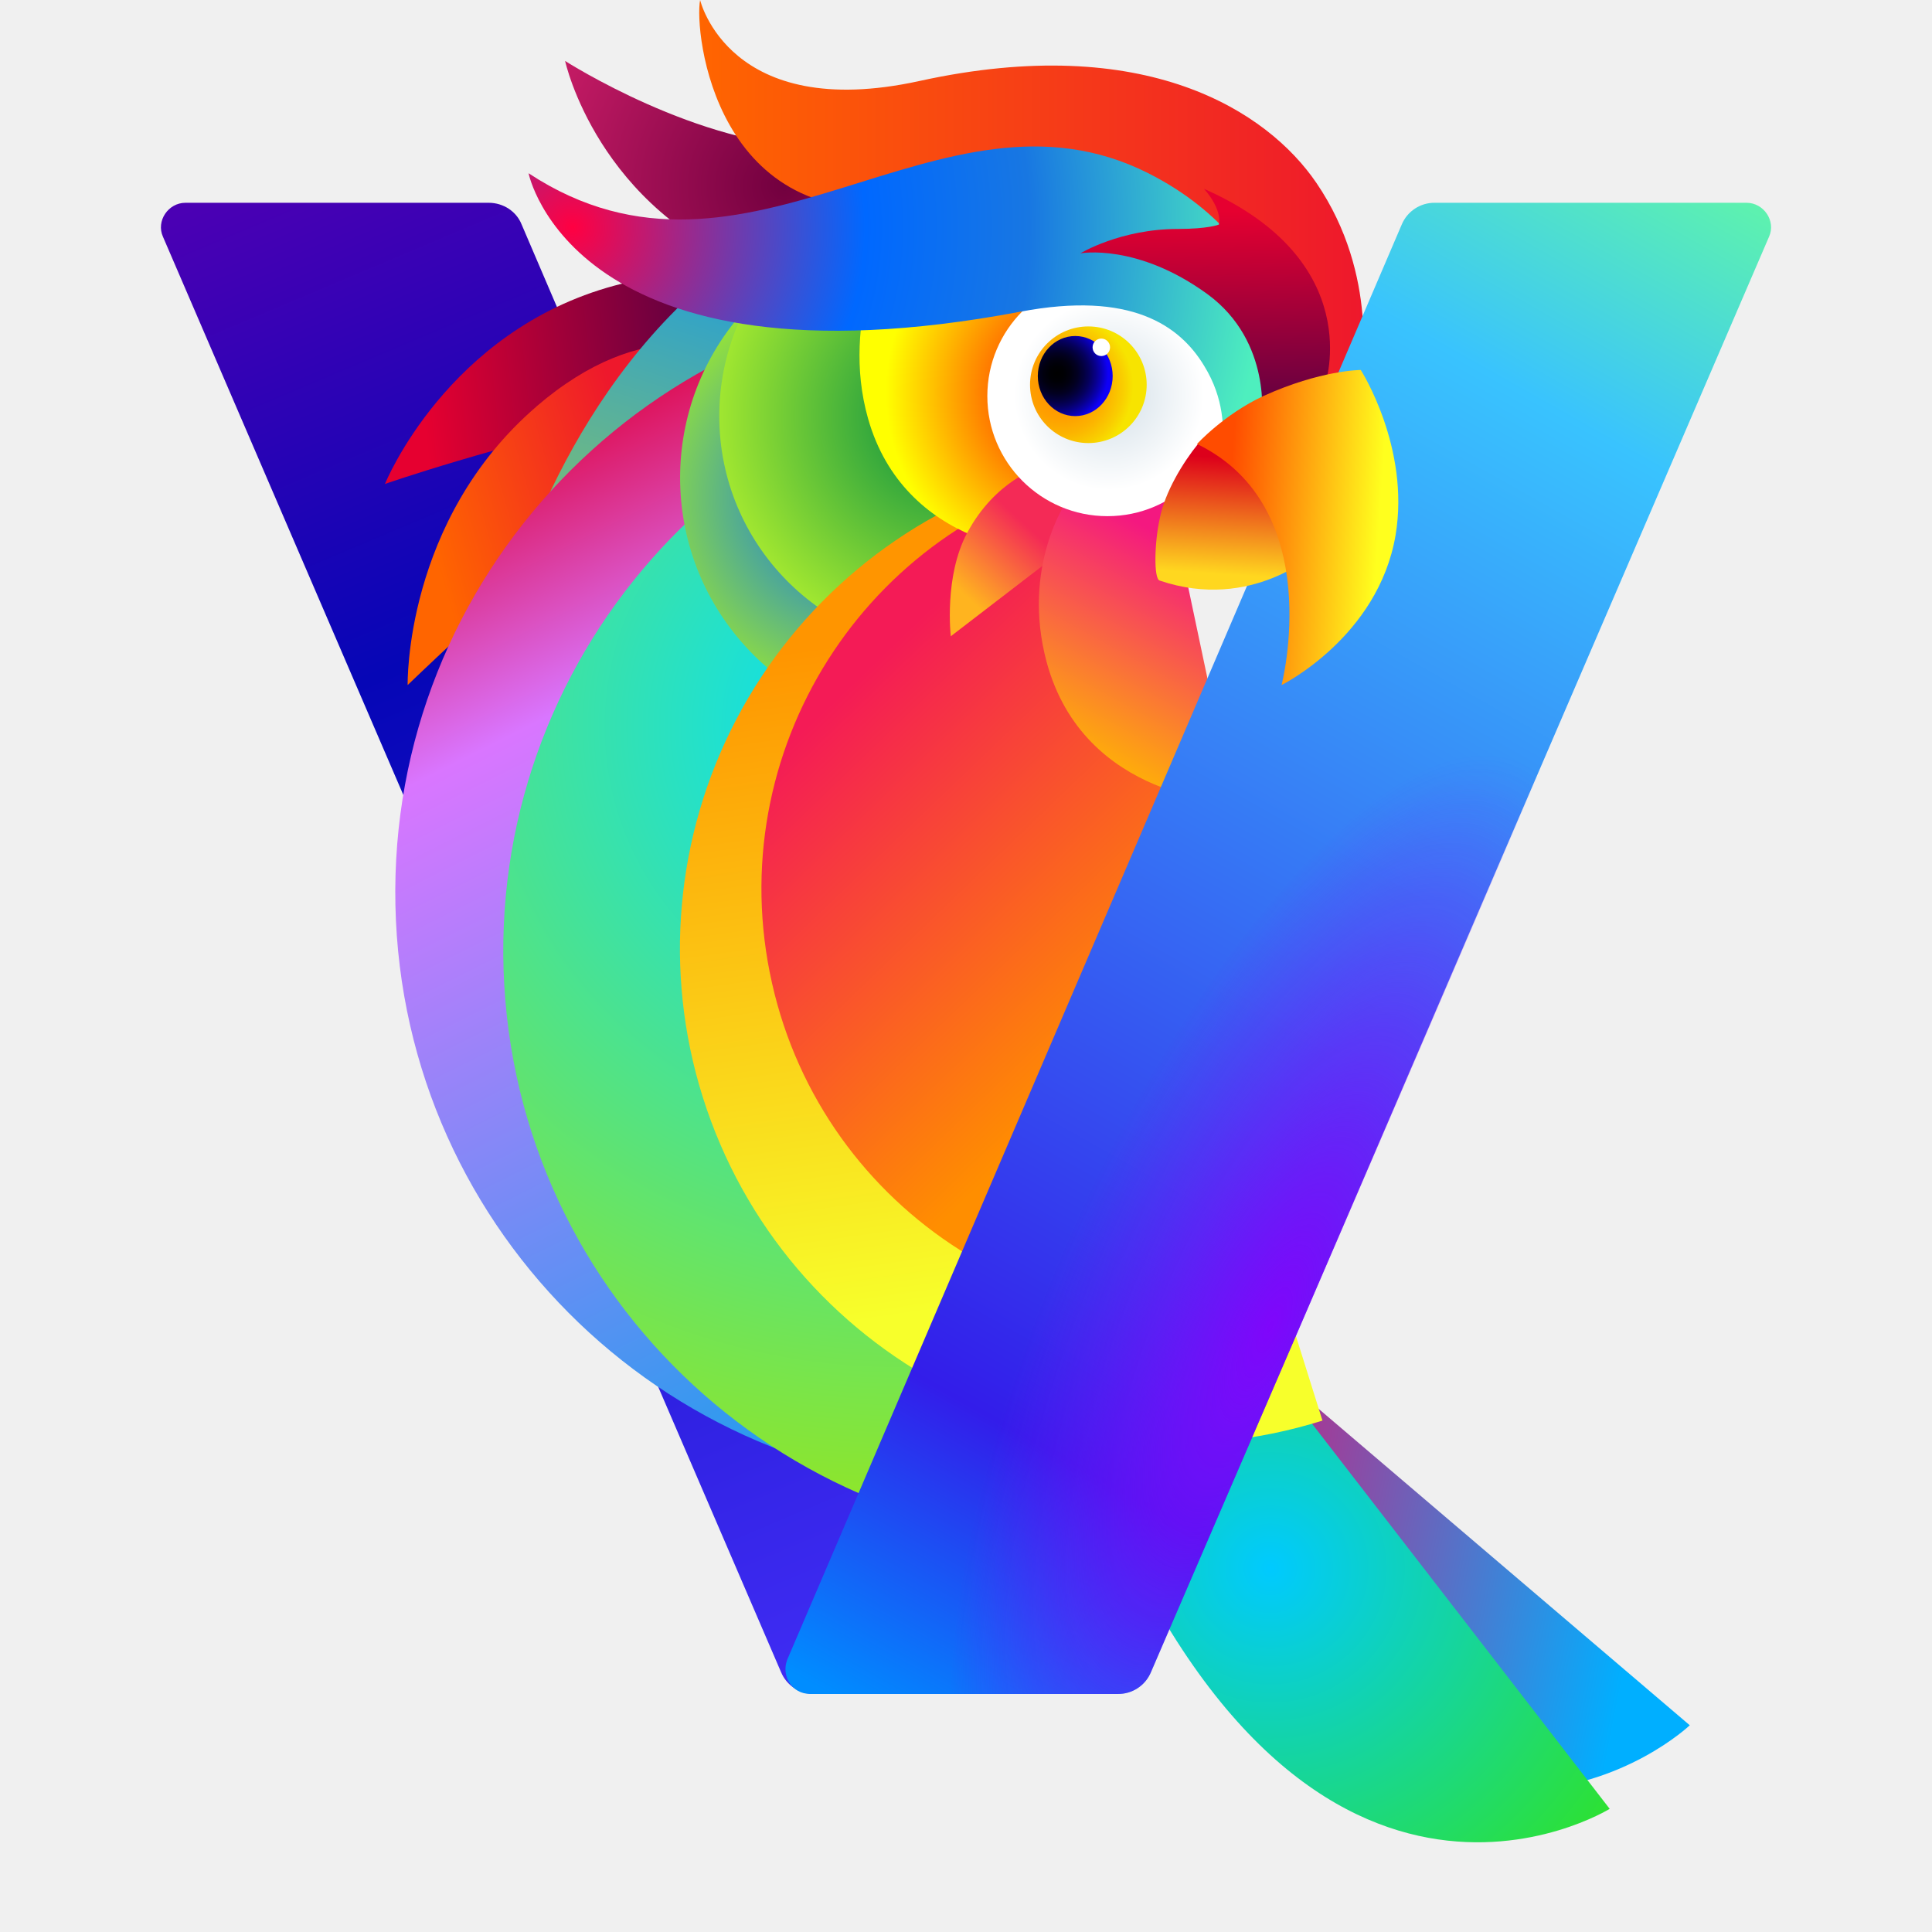
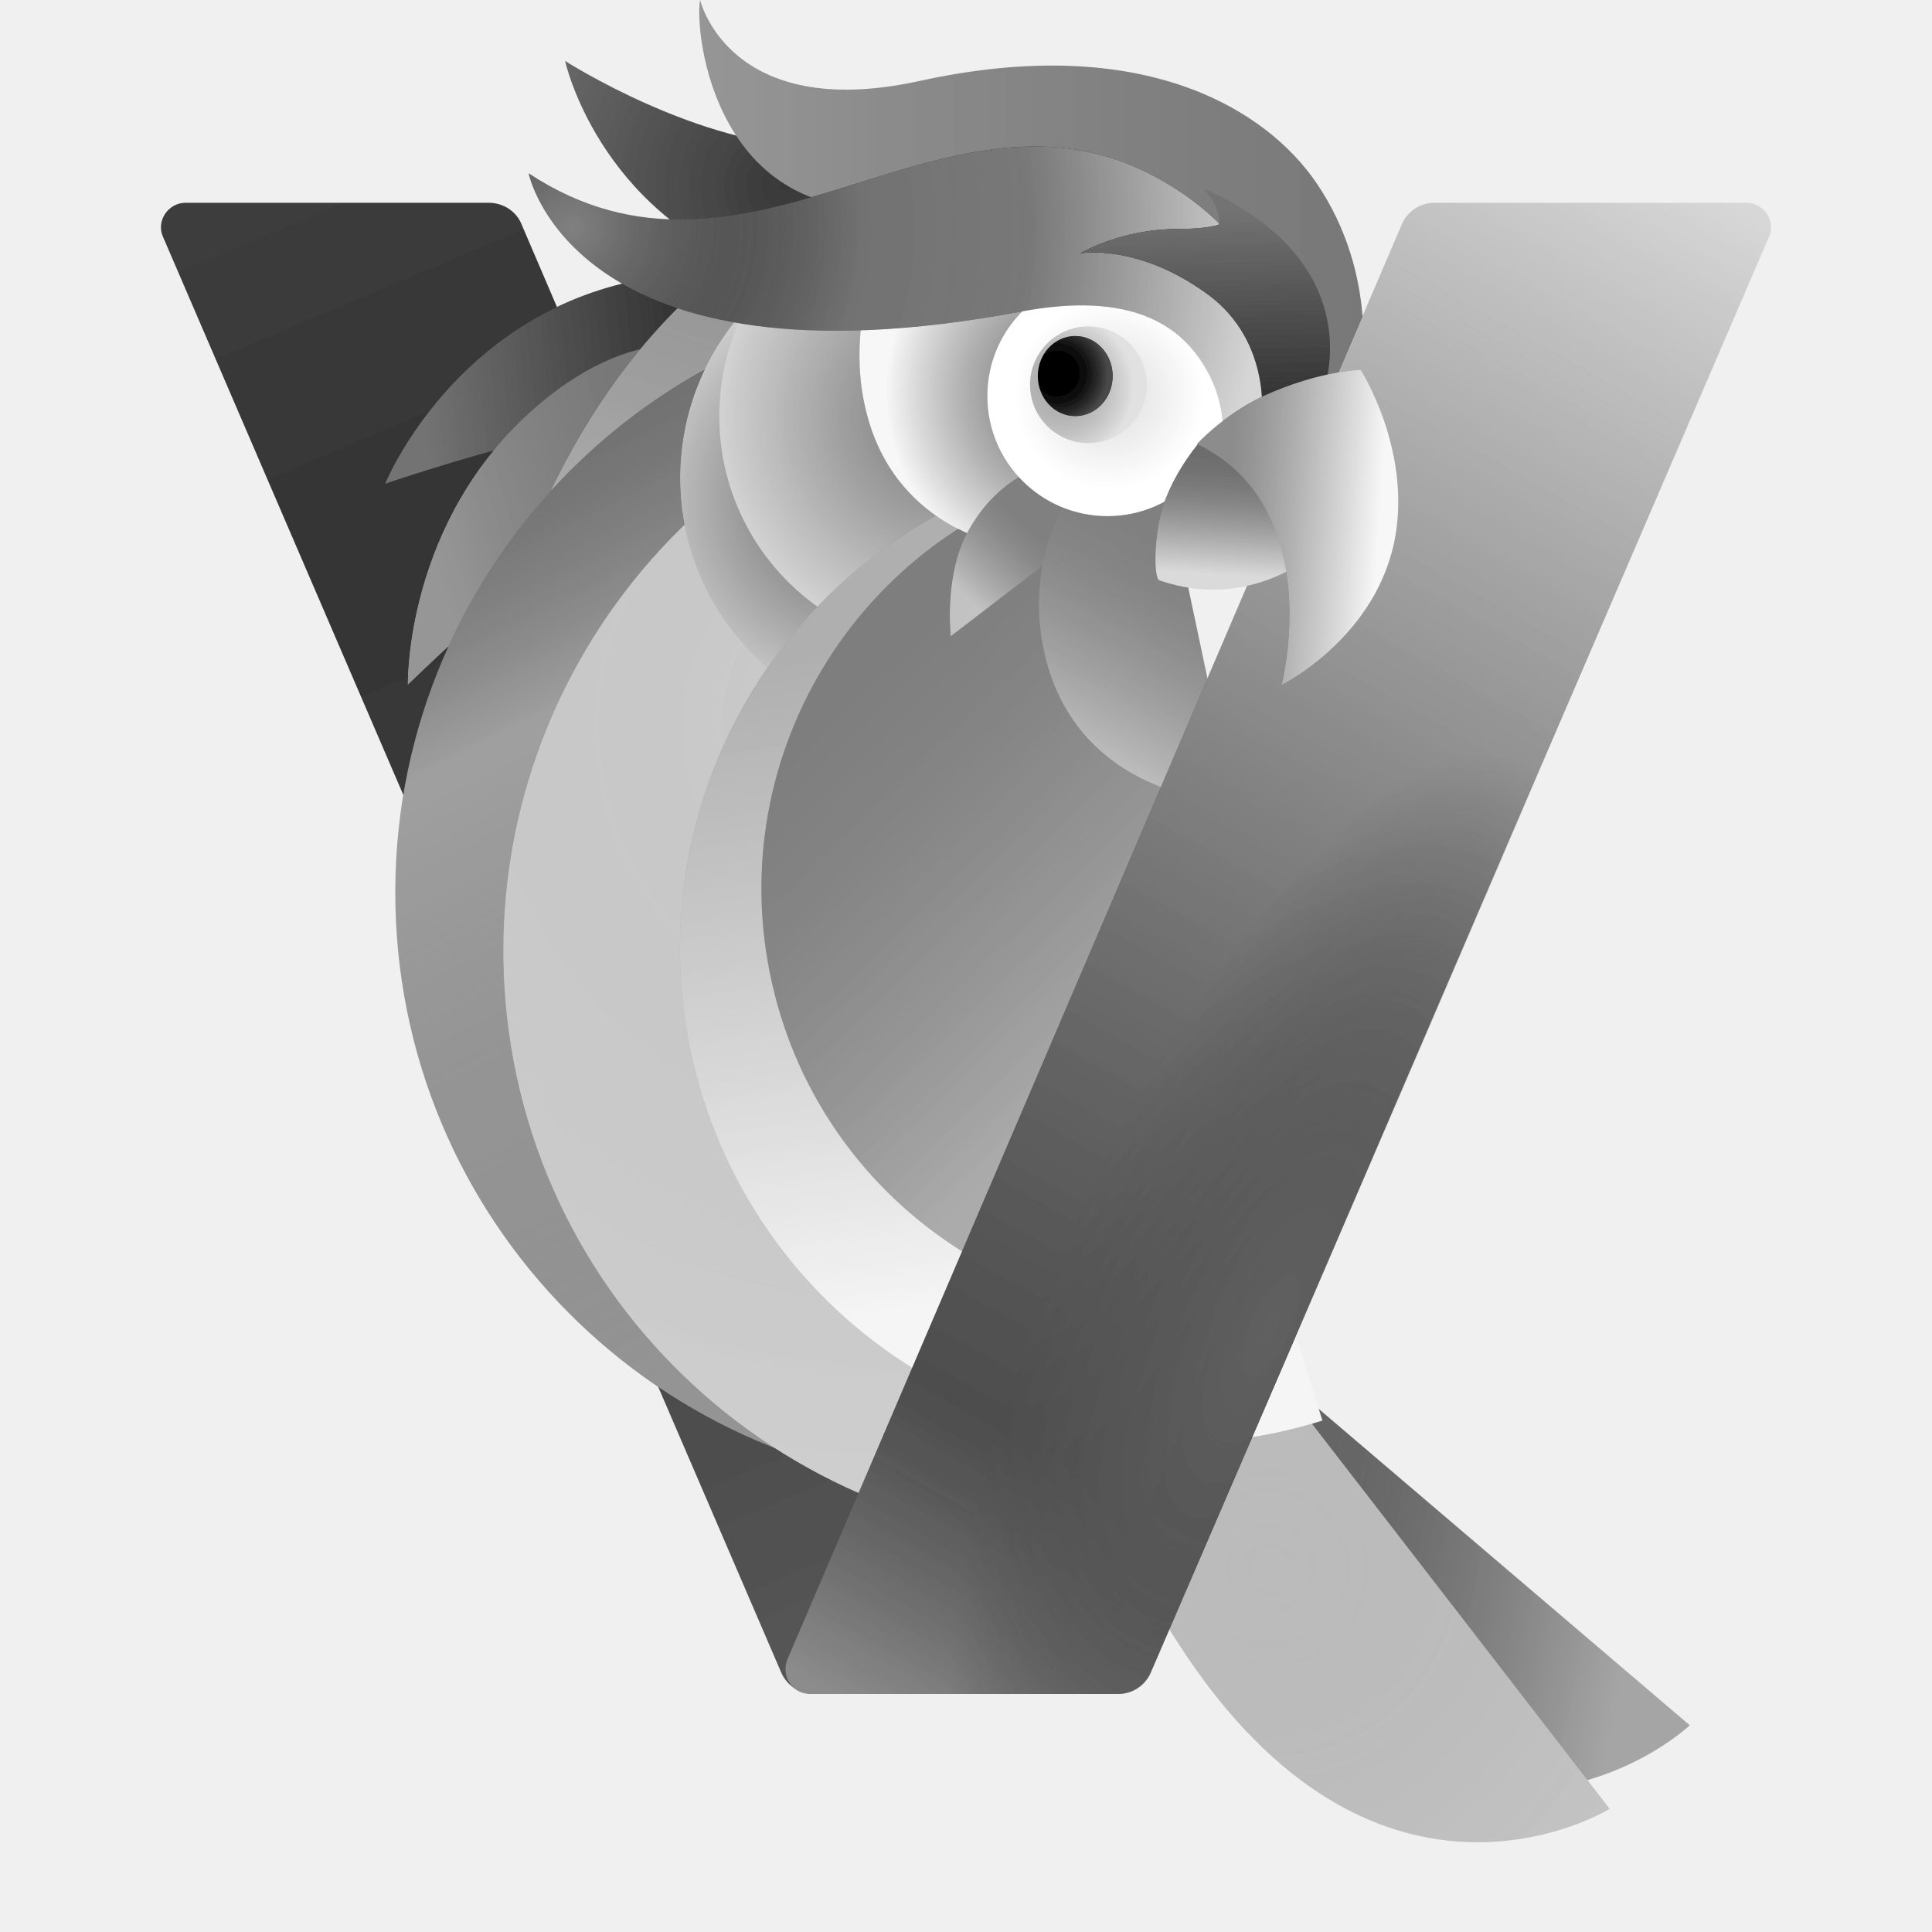
- <svg xmlns="http://www.w3.org/2000/svg" height="1em" style="flex:none;line-height:1" viewBox="0 0 24 24" width="1em">
+ <svg xmlns="http://www.w3.org/2000/svg" height="1em" style="flex:none;line-height:1;filter:grayscale(100%)" viewBox="0 0 24 24" width="1em">
  <path d="M15.271 16.555l5.72 4.877s-3.276 3.125-7.223-2.866l1.503-2.01z" fill="url(#lobe-icons-cog-view-0-_R_0_)" />
  <path d="M15.4 16.523l4.596 5.947s-3.85 2.39-6.477-4.293l1.882-1.654z" fill="url(#lobe-icons-cog-view-1-_R_0_)" />
  <path d="M13.833 21.043h-3.72a.44.44 0 01-.41-.27L2.024 2.94c-.087-.194.065-.421.28-.421H6.07c.184 0 .346.108.41.27l7.635 17.831c.076.205-.065.422-.281.422z" fill="url(#lobe-icons-cog-view-2-_R_0_)" />
  <path d="M7.637 3.547c-2.087.562-2.855 2.465-2.855 2.465s1.33-.465 3.18-.876a30.14 30.14 0 012.551-.421c-.043-.617-1.276-1.6-2.876-1.168z" fill="url(#lobe-icons-cog-view-3-_R_0_)" />
  <path d="M6.664 5.05c-1.644 1.416-1.6 3.46-1.6 3.46s.94-.908 2.357-2.163c.951-.843 2.032-1.6 2.032-1.6-.335-.519-1.47-.833-2.79.303z" fill="url(#lobe-icons-cog-view-4-_R_0_)" />
  <path d="M6.307 7.18c-1.363 1.665-1.05 3.385-1.05 3.385s.801-.768 2.001-2.217a31.1 31.1 0 011.763-1.892C8.61 6 7.388 5.872 6.307 7.18z" fill="url(#lobe-icons-cog-view-5-_R_0_)" />
  <path d="M14.957 4.141s-.41-1.07-1.254-1.535c-.822-.454-3.028-.552-4.585.616-2.065 1.536-2.768 4.044-2.92 4.64-1.492 5.795 1.558 9.06 4.942 10.64l3.817-14.36z" fill="url(#lobe-icons-cog-view-6-_R_0_)" />
  <path d="M4.912 11.246a7.404 7.404 0 007.558 7.245l-.313-14.814c-4.088.097-7.332 3.481-7.245 7.569z" fill="url(#lobe-icons-cog-view-7-_R_0_)" />
  <path d="M6.296 12.62c.443 4.032 4.087 6.941 8.12 6.498l-1.621-14.62a7.366 7.366 0 00-6.499 8.121z" fill="url(#lobe-icons-cog-view-8-_R_0_)" />
  <path d="M9.313 3.785a3.107 3.107 0 00-.097 4.195 3.126 3.126 0 004.174.487L9.313 3.785z" fill="url(#lobe-icons-cog-view-9-_R_0_)" />
  <path d="M11.79 8.077a2.909 2.909 0 100-5.817 2.909 2.909 0 000 5.817z" fill="url(#lobe-icons-cog-view-10-_R_0_)" />
  <path d="M8.729 13.625c1.016 3.233 4.466 5.039 7.699 4.022L12.751 5.926a6.138 6.138 0 00-4.022 7.699z" fill="url(#lobe-icons-cog-view-11-_R_0_)" />
  <path d="M9.562 12.079a5.306 5.306 0 006.239 4.173L13.725 5.84c-2.866.563-4.736 3.363-4.163 6.24z" fill="url(#lobe-icons-cog-view-12-_R_0_)" />
  <path d="M11.075 2.822s-.648 1.125-.291 2.38c.443 1.556 2.097 1.783 2.8 1.61l1.006-2.108-1.763-2.358-1.752.476z" fill="url(#lobe-icons-cog-view-13-_R_0_)" />
  <path d="M12.903 5.807s-.54.162-.887.81c-.292.541-.205 1.287-.205 1.287l2.195-1.686-1.103-.411z" fill="url(#lobe-icons-cog-view-14-_R_0_)" />
  <path d="M15.325 9.97S13.465 9.948 13 8.218c-.313-1.178.249-1.99.249-1.99l1.211-.356.865 4.098z" fill="url(#lobe-icons-cog-view-15-_R_0_)" />
  <path d="M7.02.757s.4 1.849 2.412 2.595c1.524.562 4.076-.973 4.076-.973s-1.34-.552-3.33-.552C8.686 1.827 7.02.757 7.02.757z" fill="url(#lobe-icons-cog-view-16-_R_0_)" />
  <path d="M16.904 4.671s.238-1.243-.552-2.4c-.605-.887-2.12-1.882-4.93-1.265C9.053 1.525 8.697 0 8.697 0c-.076.39.183 2.92 2.649 2.552 3.027-.454 2.768 2.509 3.838 3.006.887.39 1.72-.887 1.72-.887z" fill="url(#lobe-icons-cog-view-17-_R_0_)" />
  <path d="M13.757 6.412a1.492 1.492 0 100-2.984 1.492 1.492 0 000 2.984z" fill="url(#lobe-icons-cog-view-18-_R_0_)" />
  <path d="M10.059 21.043h3.828a.44.44 0 00.41-.27L21.976 2.94c.087-.194-.065-.421-.28-.421h-3.872a.44.44 0 00-.411.27L9.778 20.62c-.076.205.065.422.281.422z" fill="url(#lobe-icons-cog-view-19-_R_0_)" />
  <path d="M10.059 21.043h3.828a.439.439 0 00.41-.27l6.1-14.144c.086-.195-.065-.422-.282-.422h-3.87a.44.44 0 00-.412.27L9.778 20.621c-.076.205.065.422.281.422z" fill="url(#lobe-icons-cog-view-20-_R_0_)" />
  <path d="M16.071 4.888s.054-1.795-1.806-2.736c-2.595-1.309-4.974 1.795-7.699 0 0 0 .552 2.768 6.11 1.72 1.373-.26 1.979.172 2.281.67.26.421.238.789.238 1.005l.876-.66z" fill="url(#lobe-icons-cog-view-21-_R_0_)" />
  <path d="M15.671 5.223s.14-.973-.67-1.568c-.876-.638-1.58-.508-1.58-.508s.498-.303 1.212-.303c.379 0 .508-.054.508-.054s.054-.173-.184-.444c2.033.898 1.503 2.433 1.503 2.433l-.789.444z" fill="url(#lobe-icons-cog-view-22-_R_0_)" />
  <path d="M16.352 6.856s-.8.746-1.946.356c-.076-.021-.065-.475 0-.767.065-.336.292-.703.476-.93 1.243.108 1.47 1.34 1.47 1.34z" fill="url(#lobe-icons-cog-view-23-_R_0_)" />
  <path d="M16.904 4.596s.616.962.432 2.054c-.216 1.265-1.416 1.86-1.416 1.86s.573-2.206-1.05-2.995c0 0 .336-.368.823-.595.713-.324 1.21-.324 1.21-.324z" fill="url(#lobe-icons-cog-view-24-_R_0_)" />
  <path d="M13.52 5.504a.724.724 0 100-1.449.724.724 0 000 1.449z" fill="url(#lobe-icons-cog-view-25-_R_0_)" />
  <path d="M13.357 5.169c.257 0 .465-.223.465-.498 0-.274-.208-.497-.465-.497s-.465.223-.465.497c0 .275.208.498.465.498z" fill="url(#lobe-icons-cog-view-26-_R_0_)" />
-   <path d="M13.681 4.423a.108.108 0 100-.217.108.108 0 000 .217z" fill="#fff" />
+   <path d="M13.681 4.423a.108.108 0 100-.217.108.108 0 000 .217z" fill="#80000000" />
  <defs>
    <linearGradient gradientUnits="userSpaceOnUse" id="lobe-icons-cog-view-0-_R_0_" x1="14.07" x2="20.313" y1="18.852" y2="20.083">
      <stop offset=".006" stop-color="#E8096A" />
      <stop offset="1" stop-color="#00AFFF" />
    </linearGradient>
    <linearGradient gradientUnits="userSpaceOnUse" id="lobe-icons-cog-view-2-_R_0_" x1="11.764" x2="3.911" y1="20.533" y2="1.932">
      <stop stop-color="#412DF5" />
      <stop offset=".691" stop-color="#0606B6" />
      <stop offset="1" stop-color="#4B00B4" />
    </linearGradient>
    <linearGradient gradientUnits="userSpaceOnUse" id="lobe-icons-cog-view-3-_R_0_" x1="5.23" x2="8.449" y1="4.866" y2="4.518">
      <stop stop-color="#E60030" />
      <stop offset="1" stop-color="#690040" />
    </linearGradient>
    <linearGradient gradientUnits="userSpaceOnUse" id="lobe-icons-cog-view-4-_R_0_" x1="5.359" x2="7.933" y1="6.753" y2="6.013">
      <stop stop-color="#FF6500" />
      <stop offset="1" stop-color="#EE182C" />
    </linearGradient>
    <linearGradient gradientUnits="userSpaceOnUse" id="lobe-icons-cog-view-5-_R_0_" x1="5.528" x2="8.59" y1="8.108" y2="8.699">
      <stop stop-color="#EA4D07" />
      <stop offset="1" stop-color="#C5171E" />
    </linearGradient>
    <linearGradient gradientUnits="userSpaceOnUse" id="lobe-icons-cog-view-6-_R_0_" x1="12.023" x2="7.057" y1="3.007" y2="18.02">
      <stop stop-color="#0091FF" />
      <stop offset=".005" stop-color="#0292FC" />
      <stop offset=".126" stop-color="#37A5C2" />
      <stop offset=".249" stop-color="#65B58E" />
      <stop offset=".372" stop-color="#8CC363" />
      <stop offset=".496" stop-color="#ACCF3F" />
      <stop offset=".62" stop-color="#C4D823" />
      <stop offset=".745" stop-color="#D6DE10" />
      <stop offset=".871" stop-color="#E1E204" />
      <stop offset="1" stop-color="#E4E300" />
    </linearGradient>
    <linearGradient gradientUnits="userSpaceOnUse" id="lobe-icons-cog-view-7-_R_0_" x1="6.803" x2="13.616" y1="4.807" y2="18.4">
      <stop offset=".006" stop-color="#DE003B" />
      <stop offset=".241" stop-color="#D976FF" />
      <stop offset="1" stop-color="#00A4EA" />
    </linearGradient>
    <linearGradient gradientUnits="userSpaceOnUse" id="lobe-icons-cog-view-11-_R_0_" x1="11.435" x2="12.609" y1="7.86" y2="16.15">
      <stop stop-color="#FF9500" />
      <stop offset="1" stop-color="#F7FF2B" />
    </linearGradient>
    <linearGradient gradientUnits="userSpaceOnUse" id="lobe-icons-cog-view-12-_R_0_" x1="15.495" x2="10.596" y1="13.571" y2="8.476">
      <stop offset=".207" stop-color="#FF8E00" />
      <stop offset="1" stop-color="#F41B56" />
    </linearGradient>
    <linearGradient gradientUnits="userSpaceOnUse" id="lobe-icons-cog-view-14-_R_0_" x1="12.031" x2="12.816" y1="7.438" y2="6.584">
      <stop stop-color="#FFB41F" />
      <stop offset="1" stop-color="#F42A56" />
    </linearGradient>
    <linearGradient gradientUnits="userSpaceOnUse" id="lobe-icons-cog-view-15-_R_0_" x1="13.472" x2="14.931" y1="9.574" y2="6.928">
      <stop stop-color="#FFB900" />
      <stop offset="1" stop-color="#F41880" />
    </linearGradient>
    <linearGradient gradientUnits="userSpaceOnUse" id="lobe-icons-cog-view-17-_R_0_" x1="8.686" x2="16.938" y1="2.816" y2="2.816">
      <stop stop-color="#FF6500" />
      <stop offset="1" stop-color="#EE182C" />
    </linearGradient>
    <linearGradient gradientUnits="userSpaceOnUse" id="lobe-icons-cog-view-19-_R_0_" x1="10.556" x2="21.346" y1="21.192" y2="2.03">
      <stop stop-color="#008DFF" />
      <stop offset=".181" stop-color="#331DEA" />
      <stop offset=".833" stop-color="#39C3FE" />
      <stop offset="1" stop-color="#60F5A9" />
    </linearGradient>
    <linearGradient gradientUnits="userSpaceOnUse" id="lobe-icons-cog-view-22-_R_0_" x1="14.947" x2="15.001" y1="2.631" y2="4.948">
      <stop stop-color="#E60030" />
      <stop offset="1" stop-color="#690040" />
    </linearGradient>
    <linearGradient gradientUnits="userSpaceOnUse" id="lobe-icons-cog-view-23-_R_0_" x1="15.335" x2="15.426" y1="7.144" y2="5.699">
      <stop stop-color="#FFD71F" />
      <stop offset="1" stop-color="#DD001B" />
    </linearGradient>
    <linearGradient gradientUnits="userSpaceOnUse" id="lobe-icons-cog-view-24-_R_0_" x1="15.25" x2="17.127" y1="6.472" y2="6.603">
      <stop offset="0" stop-color="#FF4C00" />
      <stop offset="1" stop-color="#FFFF1E" />
    </linearGradient>
    <radialGradient cx="0" cy="0" gradientTransform="rotate(5.75 -186.105 166.894) scale(6.42878)" gradientUnits="userSpaceOnUse" id="lobe-icons-cog-view-1-_R_0_" r="1">
      <stop stop-color="#00CAFF" />
      <stop offset="1" stop-color="#38E700" />
    </radialGradient>
    <radialGradient cx="0" cy="0" gradientTransform="rotate(-6.338 87.254 -95.948) scale(11.4818)" gradientUnits="userSpaceOnUse" id="lobe-icons-cog-view-8-_R_0_" r="1">
      <stop stop-color="#00DFFF" />
      <stop offset="1" stop-color="#ABE700" />
    </radialGradient>
    <radialGradient cx="0" cy="0" gradientTransform="rotate(-40.957 13.589 -11.156) scale(2.76891)" gradientUnits="userSpaceOnUse" id="lobe-icons-cog-view-9-_R_0_" r="1">
      <stop stop-color="#0068FF" />
      <stop offset="1" stop-color="#9CE830" />
    </radialGradient>
    <radialGradient cx="0" cy="0" gradientTransform="translate(11.79 5.169) scale(2.91494)" gradientUnits="userSpaceOnUse" id="lobe-icons-cog-view-10-_R_0_" r="1">
      <stop stop-color="#008A43" />
      <stop offset="1" stop-color="#A3E830" />
    </radialGradient>
    <radialGradient cx="0" cy="0" gradientTransform="translate(13.404 4.87) scale(2.39805)" gradientUnits="userSpaceOnUse" id="lobe-icons-cog-view-13-_R_0_" r="1">
      <stop stop-color="red" />
      <stop offset="1" stop-color="#FF0" />
    </radialGradient>
    <radialGradient cx="0" cy="0" gradientTransform="rotate(-9.492 18.79 -57.53) scale(3.31553)" gradientUnits="userSpaceOnUse" id="lobe-icons-cog-view-16-_R_0_" r="1">
      <stop offset=".001" stop-color="#72003F" />
      <stop offset="1" stop-color="#CA1D67" />
    </radialGradient>
    <radialGradient cx="0" cy="0" gradientTransform="translate(13.777 4.91) scale(1.18046)" gradientUnits="userSpaceOnUse" id="lobe-icons-cog-view-18-_R_0_" r="1">
      <stop offset="0" stop-color="#D1DEE7" />
      <stop offset="1" stop-color="#fff" />
    </radialGradient>
    <radialGradient cx="0" cy="0" gradientTransform="rotate(-156.16 9.63 6.572) scale(2.7555 7.64116)" gradientUnits="userSpaceOnUse" id="lobe-icons-cog-view-20-_R_0_" r="1">
      <stop offset=".001" stop-color="#7F06FB" />
      <stop offset="1" stop-color="#7A10FB" stop-opacity="0" />
    </radialGradient>
    <radialGradient cx="0" cy="0" gradientTransform="translate(7.1 2.821) scale(8.64049)" gradientUnits="userSpaceOnUse" id="lobe-icons-cog-view-21-_R_0_" r="1">
      <stop offset=".001" stop-color="#FF0042" />
      <stop offset=".422" stop-color="#0068FF" />
      <stop offset=".659" stop-color="#1877E2" />
      <stop offset="1" stop-color="#4EEFBE" />
    </radialGradient>
    <radialGradient cx="0" cy="0" gradientTransform="matrix(.9051 0 0 .9051 13.173 4.8)" gradientUnits="userSpaceOnUse" id="lobe-icons-cog-view-25-_R_0_" r="1">
      <stop stop-color="#FF9100" />
      <stop offset=".226" stop-color="#FF9500" />
      <stop offset=".443" stop-color="#FEA000" />
      <stop offset=".657" stop-color="#FCB400" />
      <stop offset=".867" stop-color="#F9CF00" />
      <stop offset="1" stop-color="#F7E400" />
    </radialGradient>
    <radialGradient cx="0" cy="0" gradientTransform="matrix(.97336 0 0 .97336 13.13 4.64)" gradientUnits="userSpaceOnUse" id="lobe-icons-cog-view-26-_R_0_" r="1">
      <stop />
      <stop offset=".092" stop-color="#000004" />
      <stop offset=".177" stop-color="#01000F" />
      <stop offset=".258" stop-color="#020021" />
      <stop offset=".338" stop-color="#03003C" />
      <stop offset=".417" stop-color="#05005D" />
      <stop offset=".494" stop-color="#080087" />
      <stop offset=".571" stop-color="#0A00B8" />
      <stop offset=".645" stop-color="#0E00F0" />
      <stop offset=".654" stop-color="#0E00F7" />
    </radialGradient>
  </defs>
</svg>
